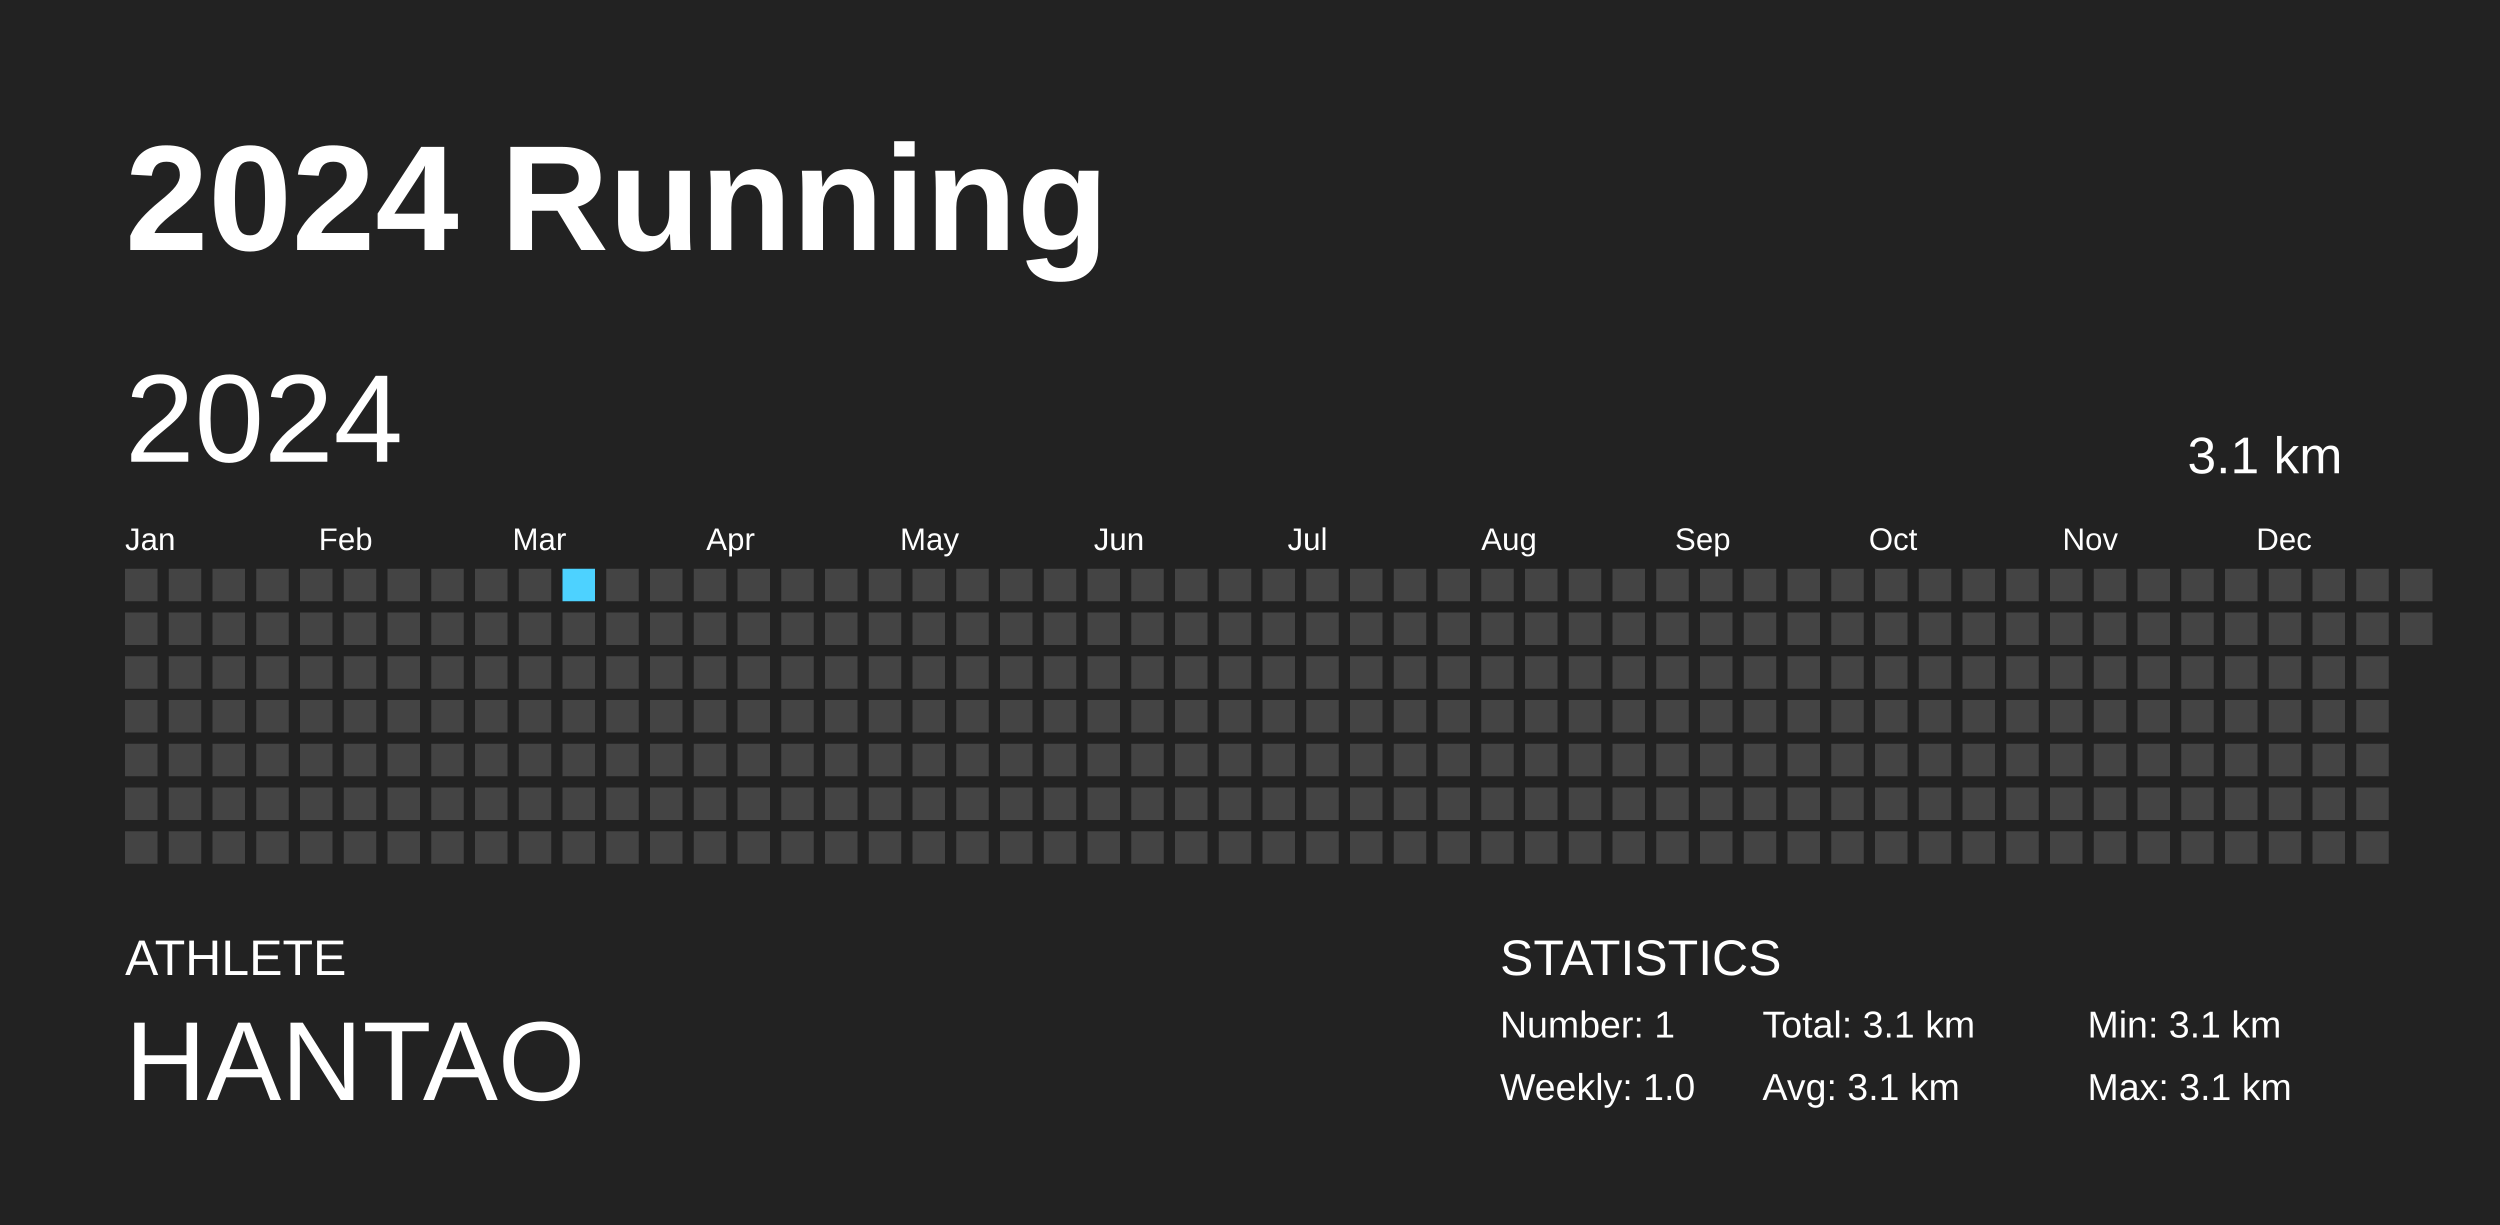
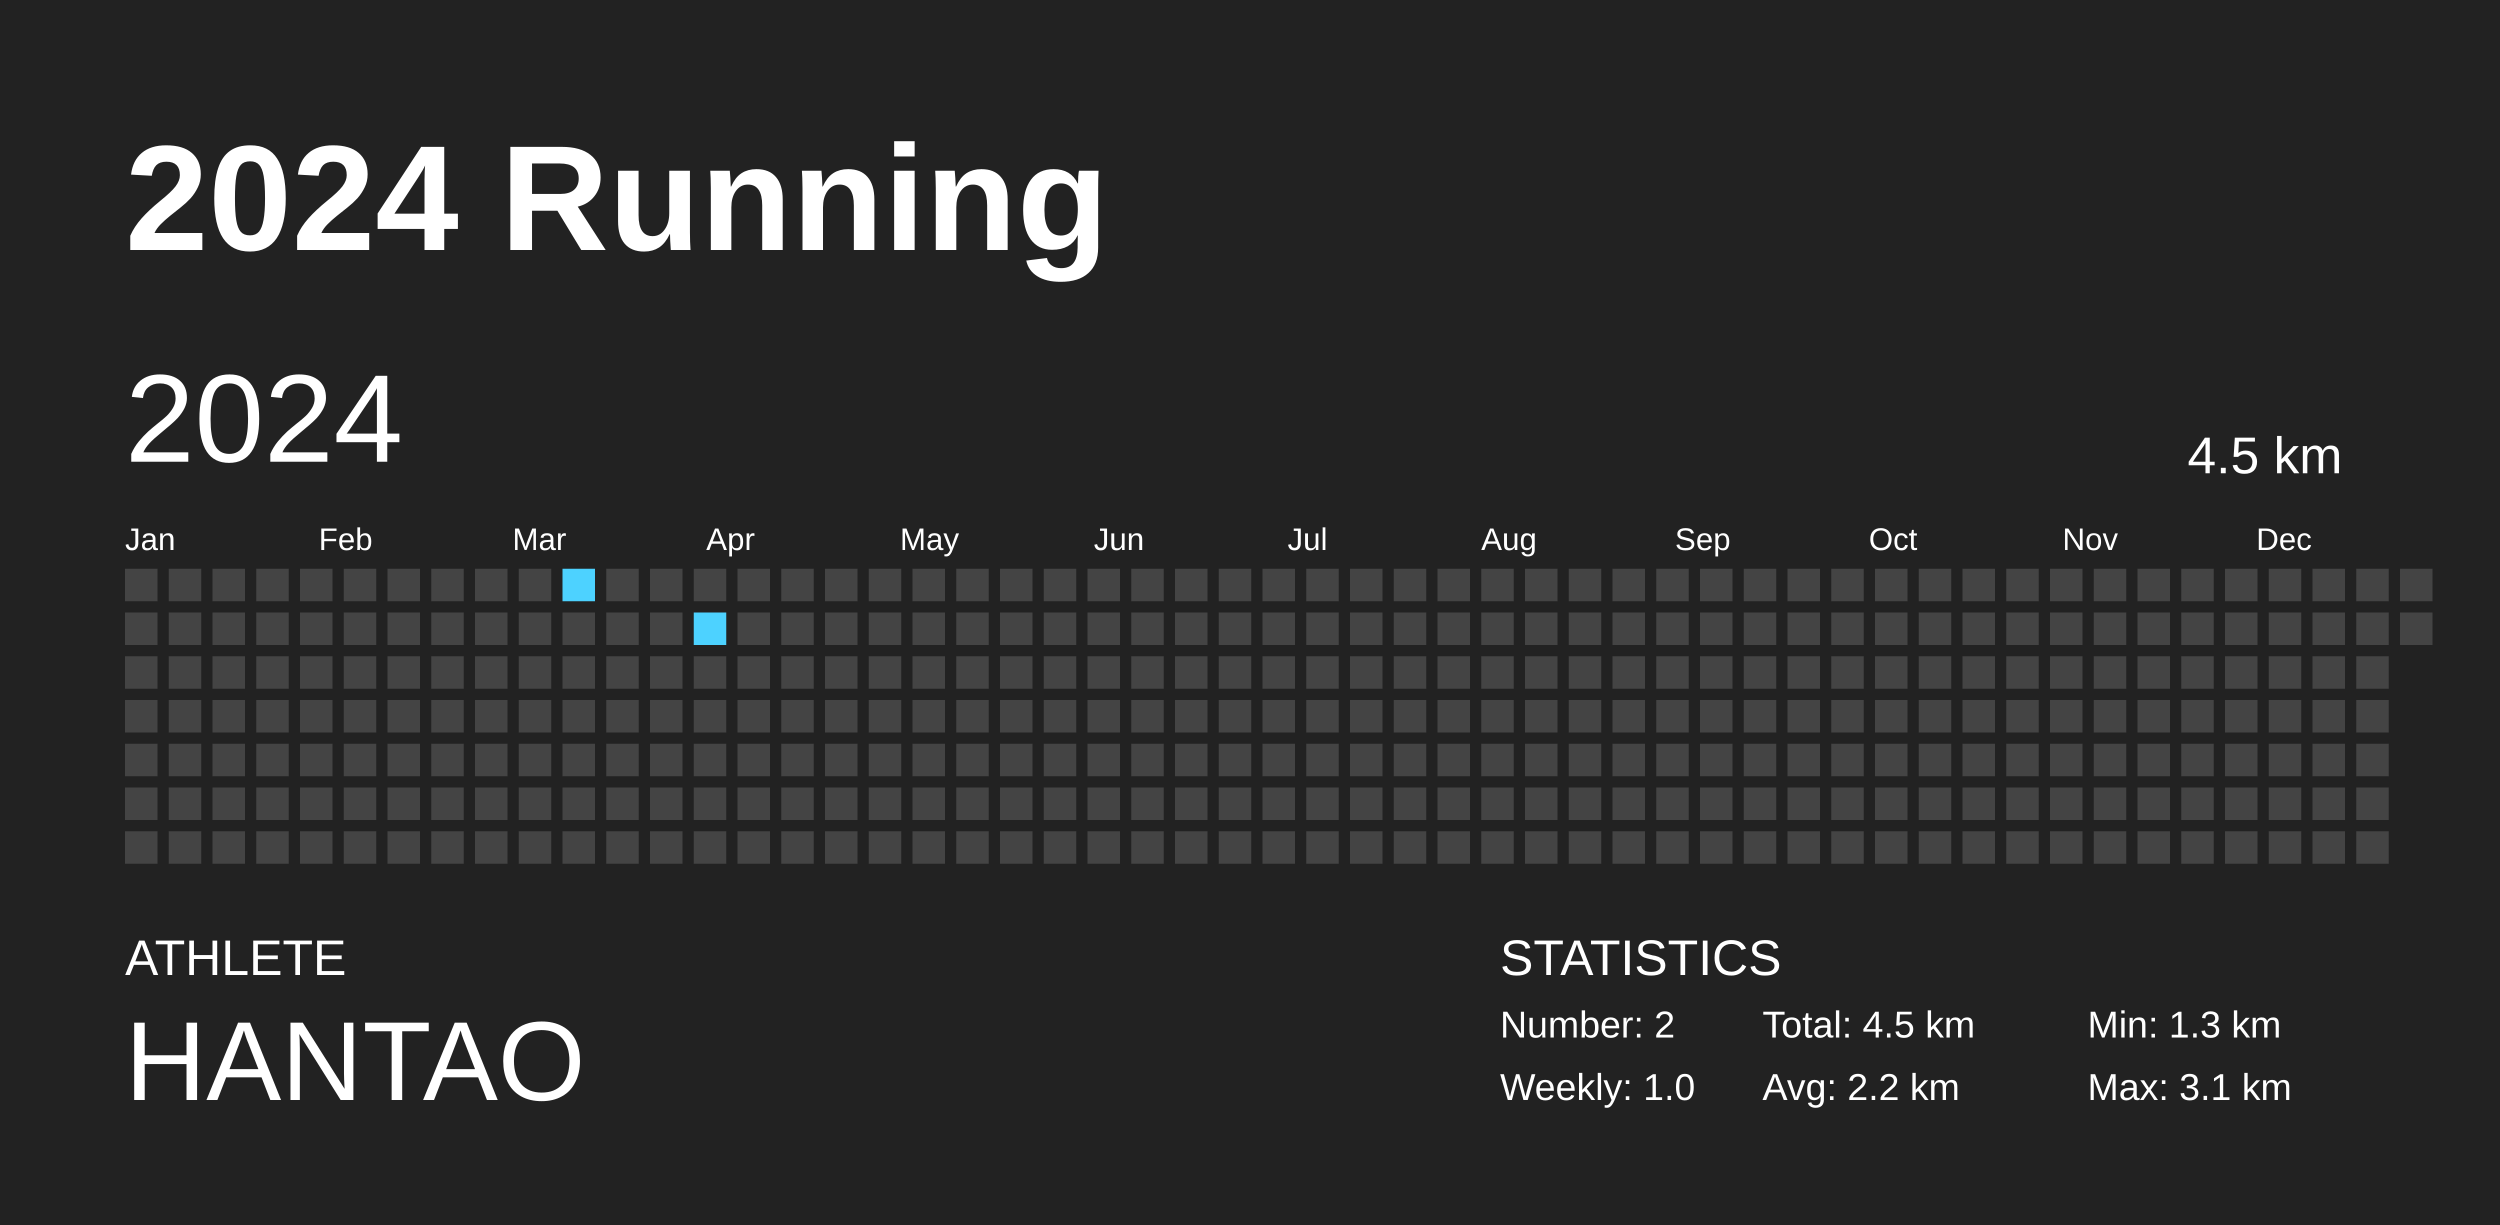
<svg xmlns="http://www.w3.org/2000/svg" baseProfile="full" height="98mm" version="1.1" viewBox="0,0,200,98" width="200mm">
  <defs />
  <rect fill="#222222" height="98" width="200" x="0" y="0" />
  <text fill="#FFFFFF" style="font-size:12px; font-family:Arial; font-weight:bold;" x="10" y="20">2024 Running</text>
  <text fill="#FFFFFF" style="font-size:4px; font-family:Arial" x="10" y="78">ATHLETE</text>
  <text fill="#FFFFFF" style="font-size:9px; font-family:Arial" x="10" y="88">HANTAO</text>
  <text fill="#FFFFFF" style="font-size:4px; font-family:Arial" x="120" y="78">STATISTICS</text>
-   <text fill="#FFFFFF" style="font-size:3px; font-family:Arial" x="120" y="83">Number: 1</text>
+   <text fill="#FFFFFF" style="font-size:3px; font-family:Arial" x="120" y="83">Number: 2</text>
  <text fill="#FFFFFF" style="font-size:3px; font-family:Arial" x="120" y="88">Weekly: 1.0</text>
-   <text fill="#FFFFFF" style="font-size:3px; font-family:Arial" x="141" y="83">Total: 3.1 km</text>
-   <text fill="#FFFFFF" style="font-size:3px; font-family:Arial" x="141" y="88">Avg: 3.1 km</text>
-   <text fill="#FFFFFF" style="font-size:3px; font-family:Arial" x="167" y="83">Min: 3.1 km</text>
+   <text fill="#FFFFFF" style="font-size:3px; font-family:Arial" x="141" y="83">Total: 4.5 km</text>
+   <text fill="#FFFFFF" style="font-size:3px; font-family:Arial" x="141" y="88">Avg: 2.2 km</text>
+   <text fill="#FFFFFF" style="font-size:3px; font-family:Arial" x="167" y="83">Min: 1.3 km</text>
  <text fill="#FFFFFF" style="font-size:3px; font-family:Arial" x="167" y="88">Max: 3.1 km</text>
  <text dominant-baseline="hanging" fill="#FFFFFF" style="font-size:10.0px; font-family:Arial;" x="10" y="30">2024</text>
-   <text dominant-baseline="hanging" fill="#FFFFFF" style="font-size:4.125px; font-family:Arial;" x="175" y="35">3.1 km</text>
+   <text dominant-baseline="hanging" fill="#FFFFFF" style="font-size:4.125px; font-family:Arial;" x="175" y="35">4.5 km</text>
  <text fill="#FFFFFF" style="font-size:2.5px; font-family:Arial" x="10.0" y="44">Jan</text>
  <text fill="#FFFFFF" style="font-size:2.5px; font-family:Arial" x="25.5" y="44">Feb</text>
  <text fill="#FFFFFF" style="font-size:2.5px; font-family:Arial" x="41.0" y="44">Mar</text>
  <text fill="#FFFFFF" style="font-size:2.5px; font-family:Arial" x="56.5" y="44">Apr</text>
  <text fill="#FFFFFF" style="font-size:2.5px; font-family:Arial" x="72.0" y="44">May</text>
  <text fill="#FFFFFF" style="font-size:2.5px; font-family:Arial" x="87.5" y="44">Jun</text>
  <text fill="#FFFFFF" style="font-size:2.5px; font-family:Arial" x="103.0" y="44">Jul</text>
  <text fill="#FFFFFF" style="font-size:2.5px; font-family:Arial" x="118.5" y="44">Aug</text>
  <text fill="#FFFFFF" style="font-size:2.5px; font-family:Arial" x="134.0" y="44">Sep</text>
  <text fill="#FFFFFF" style="font-size:2.5px; font-family:Arial" x="149.5" y="44">Oct</text>
  <text fill="#FFFFFF" style="font-size:2.5px; font-family:Arial" x="165.0" y="44">Nov</text>
  <text fill="#FFFFFF" style="font-size:2.5px; font-family:Arial" x="180.5" y="44">Dec</text>
  <rect fill="#444444" height="2.6" width="2.6" x="10.0" y="45.5" />
  <rect fill="#444444" height="2.6" width="2.6" x="10.0" y="49.0" />
  <rect fill="#444444" height="2.6" width="2.6" x="10.0" y="52.5" />
  <rect fill="#444444" height="2.6" width="2.6" x="10.0" y="56.0" />
  <rect fill="#444444" height="2.6" width="2.6" x="10.0" y="59.5" />
  <rect fill="#444444" height="2.6" width="2.6" x="10.0" y="63.0" />
  <rect fill="#444444" height="2.6" width="2.6" x="10.0" y="66.5" />
  <rect fill="#444444" height="2.6" width="2.6" x="13.5" y="45.5" />
  <rect fill="#444444" height="2.6" width="2.6" x="13.5" y="49.0" />
  <rect fill="#444444" height="2.6" width="2.6" x="13.5" y="52.5" />
  <rect fill="#444444" height="2.6" width="2.6" x="13.5" y="56.0" />
  <rect fill="#444444" height="2.6" width="2.6" x="13.5" y="59.5" />
  <rect fill="#444444" height="2.6" width="2.6" x="13.5" y="63.0" />
  <rect fill="#444444" height="2.6" width="2.6" x="13.5" y="66.5" />
  <rect fill="#444444" height="2.6" width="2.6" x="17.0" y="45.5" />
  <rect fill="#444444" height="2.6" width="2.6" x="17.0" y="49.0" />
  <rect fill="#444444" height="2.6" width="2.6" x="17.0" y="52.5" />
  <rect fill="#444444" height="2.6" width="2.6" x="17.0" y="56.0" />
  <rect fill="#444444" height="2.6" width="2.6" x="17.0" y="59.5" />
  <rect fill="#444444" height="2.6" width="2.6" x="17.0" y="63.0" />
  <rect fill="#444444" height="2.6" width="2.6" x="17.0" y="66.5" />
  <rect fill="#444444" height="2.6" width="2.6" x="20.5" y="45.5" />
  <rect fill="#444444" height="2.6" width="2.6" x="20.5" y="49.0" />
  <rect fill="#444444" height="2.6" width="2.6" x="20.5" y="52.5" />
  <rect fill="#444444" height="2.6" width="2.6" x="20.5" y="56.0" />
  <rect fill="#444444" height="2.6" width="2.6" x="20.5" y="59.5" />
  <rect fill="#444444" height="2.6" width="2.6" x="20.5" y="63.0" />
  <rect fill="#444444" height="2.6" width="2.6" x="20.5" y="66.5" />
  <rect fill="#444444" height="2.6" width="2.6" x="24.0" y="45.5" />
  <rect fill="#444444" height="2.6" width="2.6" x="24.0" y="49.0" />
  <rect fill="#444444" height="2.6" width="2.6" x="24.0" y="52.5" />
  <rect fill="#444444" height="2.6" width="2.6" x="24.0" y="56.0" />
  <rect fill="#444444" height="2.6" width="2.6" x="24.0" y="59.5" />
  <rect fill="#444444" height="2.6" width="2.6" x="24.0" y="63.0" />
  <rect fill="#444444" height="2.6" width="2.6" x="24.0" y="66.5" />
  <rect fill="#444444" height="2.6" width="2.6" x="27.5" y="45.5" />
  <rect fill="#444444" height="2.6" width="2.6" x="27.5" y="49.0" />
  <rect fill="#444444" height="2.6" width="2.6" x="27.5" y="52.5" />
  <rect fill="#444444" height="2.6" width="2.6" x="27.5" y="56.0" />
  <rect fill="#444444" height="2.6" width="2.6" x="27.5" y="59.5" />
  <rect fill="#444444" height="2.6" width="2.6" x="27.5" y="63.0" />
  <rect fill="#444444" height="2.6" width="2.6" x="27.5" y="66.5" />
  <rect fill="#444444" height="2.6" width="2.6" x="31.0" y="45.5" />
  <rect fill="#444444" height="2.6" width="2.6" x="31.0" y="49.0" />
  <rect fill="#444444" height="2.6" width="2.6" x="31.0" y="52.5" />
  <rect fill="#444444" height="2.6" width="2.6" x="31.0" y="56.0" />
  <rect fill="#444444" height="2.6" width="2.6" x="31.0" y="59.5" />
  <rect fill="#444444" height="2.6" width="2.6" x="31.0" y="63.0" />
  <rect fill="#444444" height="2.6" width="2.6" x="31.0" y="66.5" />
  <rect fill="#444444" height="2.6" width="2.6" x="34.5" y="45.5" />
  <rect fill="#444444" height="2.6" width="2.6" x="34.5" y="49.0" />
  <rect fill="#444444" height="2.6" width="2.6" x="34.5" y="52.5" />
  <rect fill="#444444" height="2.6" width="2.6" x="34.5" y="56.0" />
  <rect fill="#444444" height="2.6" width="2.6" x="34.5" y="59.5" />
  <rect fill="#444444" height="2.6" width="2.6" x="34.5" y="63.0" />
  <rect fill="#444444" height="2.6" width="2.6" x="34.5" y="66.5" />
  <rect fill="#444444" height="2.6" width="2.6" x="38.0" y="45.5" />
  <rect fill="#444444" height="2.6" width="2.6" x="38.0" y="49.0" />
  <rect fill="#444444" height="2.6" width="2.6" x="38.0" y="52.5" />
  <rect fill="#444444" height="2.6" width="2.6" x="38.0" y="56.0" />
  <rect fill="#444444" height="2.6" width="2.6" x="38.0" y="59.5" />
  <rect fill="#444444" height="2.6" width="2.6" x="38.0" y="63.0" />
  <rect fill="#444444" height="2.6" width="2.6" x="38.0" y="66.5" />
  <rect fill="#444444" height="2.6" width="2.6" x="41.5" y="45.5" />
  <rect fill="#444444" height="2.6" width="2.6" x="41.5" y="49.0" />
  <rect fill="#444444" height="2.6" width="2.6" x="41.5" y="52.5" />
  <rect fill="#444444" height="2.6" width="2.6" x="41.5" y="56.0" />
  <rect fill="#444444" height="2.6" width="2.6" x="41.5" y="59.5" />
  <rect fill="#444444" height="2.6" width="2.6" x="41.5" y="63.0" />
  <rect fill="#444444" height="2.6" width="2.6" x="41.5" y="66.5" />
-   <rect fill="#4DD2FF" height="2.6" width="2.6" x="45.0" y="45.5" />
+   <rect fill="#4dd2ff" height="2.6" width="2.6" x="45.0" y="45.5" />
  <rect fill="#444444" height="2.6" width="2.6" x="45.0" y="49.0" />
  <rect fill="#444444" height="2.6" width="2.6" x="45.0" y="52.5" />
  <rect fill="#444444" height="2.6" width="2.6" x="45.0" y="56.0" />
  <rect fill="#444444" height="2.6" width="2.6" x="45.0" y="59.5" />
  <rect fill="#444444" height="2.6" width="2.6" x="45.0" y="63.0" />
  <rect fill="#444444" height="2.6" width="2.6" x="45.0" y="66.5" />
  <rect fill="#444444" height="2.6" width="2.6" x="48.5" y="45.5" />
  <rect fill="#444444" height="2.6" width="2.6" x="48.5" y="49.0" />
  <rect fill="#444444" height="2.6" width="2.6" x="48.5" y="52.5" />
  <rect fill="#444444" height="2.6" width="2.6" x="48.5" y="56.0" />
  <rect fill="#444444" height="2.6" width="2.6" x="48.5" y="59.5" />
  <rect fill="#444444" height="2.6" width="2.6" x="48.5" y="63.0" />
  <rect fill="#444444" height="2.6" width="2.6" x="48.5" y="66.5" />
  <rect fill="#444444" height="2.6" width="2.6" x="52.0" y="45.5" />
  <rect fill="#444444" height="2.6" width="2.6" x="52.0" y="49.0" />
  <rect fill="#444444" height="2.6" width="2.6" x="52.0" y="52.5" />
  <rect fill="#444444" height="2.6" width="2.6" x="52.0" y="56.0" />
  <rect fill="#444444" height="2.6" width="2.6" x="52.0" y="59.5" />
  <rect fill="#444444" height="2.6" width="2.6" x="52.0" y="63.0" />
  <rect fill="#444444" height="2.6" width="2.6" x="52.0" y="66.5" />
  <rect fill="#444444" height="2.6" width="2.6" x="55.5" y="45.5" />
-   <rect fill="#444444" height="2.6" width="2.6" x="55.5" y="49.0" />
+   <rect fill="#4dd2ff" height="2.6" width="2.6" x="55.5" y="49.0" />
  <rect fill="#444444" height="2.6" width="2.6" x="55.5" y="52.5" />
  <rect fill="#444444" height="2.6" width="2.6" x="55.5" y="56.0" />
  <rect fill="#444444" height="2.6" width="2.6" x="55.5" y="59.5" />
  <rect fill="#444444" height="2.6" width="2.6" x="55.5" y="63.0" />
  <rect fill="#444444" height="2.6" width="2.6" x="55.5" y="66.5" />
  <rect fill="#444444" height="2.6" width="2.6" x="59.0" y="45.5" />
  <rect fill="#444444" height="2.6" width="2.6" x="59.0" y="49.0" />
  <rect fill="#444444" height="2.6" width="2.6" x="59.0" y="52.5" />
  <rect fill="#444444" height="2.6" width="2.6" x="59.0" y="56.0" />
  <rect fill="#444444" height="2.6" width="2.6" x="59.0" y="59.5" />
  <rect fill="#444444" height="2.6" width="2.6" x="59.0" y="63.0" />
  <rect fill="#444444" height="2.6" width="2.6" x="59.0" y="66.5" />
  <rect fill="#444444" height="2.6" width="2.6" x="62.5" y="45.5" />
  <rect fill="#444444" height="2.6" width="2.6" x="62.5" y="49.0" />
  <rect fill="#444444" height="2.6" width="2.6" x="62.5" y="52.5" />
  <rect fill="#444444" height="2.6" width="2.6" x="62.5" y="56.0" />
  <rect fill="#444444" height="2.6" width="2.6" x="62.5" y="59.5" />
  <rect fill="#444444" height="2.6" width="2.6" x="62.5" y="63.0" />
  <rect fill="#444444" height="2.6" width="2.6" x="62.5" y="66.5" />
  <rect fill="#444444" height="2.6" width="2.6" x="66.0" y="45.5" />
  <rect fill="#444444" height="2.6" width="2.6" x="66.0" y="49.0" />
  <rect fill="#444444" height="2.6" width="2.6" x="66.0" y="52.5" />
  <rect fill="#444444" height="2.6" width="2.6" x="66.0" y="56.0" />
  <rect fill="#444444" height="2.6" width="2.6" x="66.0" y="59.5" />
  <rect fill="#444444" height="2.6" width="2.6" x="66.0" y="63.0" />
  <rect fill="#444444" height="2.6" width="2.6" x="66.0" y="66.5" />
  <rect fill="#444444" height="2.6" width="2.6" x="69.5" y="45.5" />
  <rect fill="#444444" height="2.6" width="2.6" x="69.5" y="49.0" />
  <rect fill="#444444" height="2.6" width="2.6" x="69.5" y="52.5" />
  <rect fill="#444444" height="2.6" width="2.6" x="69.5" y="56.0" />
  <rect fill="#444444" height="2.6" width="2.6" x="69.5" y="59.5" />
  <rect fill="#444444" height="2.6" width="2.6" x="69.5" y="63.0" />
  <rect fill="#444444" height="2.6" width="2.6" x="69.5" y="66.5" />
  <rect fill="#444444" height="2.6" width="2.6" x="73.0" y="45.5" />
  <rect fill="#444444" height="2.6" width="2.6" x="73.0" y="49.0" />
  <rect fill="#444444" height="2.6" width="2.6" x="73.0" y="52.5" />
  <rect fill="#444444" height="2.6" width="2.6" x="73.0" y="56.0" />
  <rect fill="#444444" height="2.6" width="2.6" x="73.0" y="59.5" />
  <rect fill="#444444" height="2.6" width="2.6" x="73.0" y="63.0" />
  <rect fill="#444444" height="2.6" width="2.6" x="73.0" y="66.5" />
  <rect fill="#444444" height="2.6" width="2.6" x="76.5" y="45.5" />
  <rect fill="#444444" height="2.6" width="2.6" x="76.5" y="49.0" />
  <rect fill="#444444" height="2.6" width="2.6" x="76.5" y="52.5" />
  <rect fill="#444444" height="2.6" width="2.6" x="76.5" y="56.0" />
  <rect fill="#444444" height="2.6" width="2.6" x="76.5" y="59.5" />
  <rect fill="#444444" height="2.6" width="2.6" x="76.5" y="63.0" />
  <rect fill="#444444" height="2.6" width="2.6" x="76.5" y="66.5" />
  <rect fill="#444444" height="2.6" width="2.6" x="80.0" y="45.5" />
  <rect fill="#444444" height="2.6" width="2.6" x="80.0" y="49.0" />
  <rect fill="#444444" height="2.6" width="2.6" x="80.0" y="52.5" />
  <rect fill="#444444" height="2.6" width="2.6" x="80.0" y="56.0" />
  <rect fill="#444444" height="2.6" width="2.6" x="80.0" y="59.5" />
  <rect fill="#444444" height="2.6" width="2.6" x="80.0" y="63.0" />
  <rect fill="#444444" height="2.6" width="2.6" x="80.0" y="66.5" />
  <rect fill="#444444" height="2.6" width="2.6" x="83.5" y="45.5" />
  <rect fill="#444444" height="2.6" width="2.6" x="83.5" y="49.0" />
  <rect fill="#444444" height="2.6" width="2.6" x="83.5" y="52.5" />
  <rect fill="#444444" height="2.6" width="2.6" x="83.5" y="56.0" />
  <rect fill="#444444" height="2.6" width="2.6" x="83.5" y="59.5" />
  <rect fill="#444444" height="2.6" width="2.6" x="83.5" y="63.0" />
  <rect fill="#444444" height="2.6" width="2.6" x="83.5" y="66.5" />
  <rect fill="#444444" height="2.6" width="2.6" x="87.0" y="45.5" />
  <rect fill="#444444" height="2.6" width="2.6" x="87.0" y="49.0" />
  <rect fill="#444444" height="2.6" width="2.6" x="87.0" y="52.5" />
  <rect fill="#444444" height="2.6" width="2.6" x="87.0" y="56.0" />
  <rect fill="#444444" height="2.6" width="2.6" x="87.0" y="59.5" />
  <rect fill="#444444" height="2.6" width="2.6" x="87.0" y="63.0" />
  <rect fill="#444444" height="2.6" width="2.6" x="87.0" y="66.5" />
  <rect fill="#444444" height="2.6" width="2.6" x="90.5" y="45.5" />
  <rect fill="#444444" height="2.6" width="2.6" x="90.5" y="49.0" />
  <rect fill="#444444" height="2.6" width="2.6" x="90.5" y="52.5" />
  <rect fill="#444444" height="2.6" width="2.6" x="90.5" y="56.0" />
  <rect fill="#444444" height="2.6" width="2.6" x="90.5" y="59.5" />
  <rect fill="#444444" height="2.6" width="2.6" x="90.5" y="63.0" />
  <rect fill="#444444" height="2.6" width="2.6" x="90.5" y="66.5" />
  <rect fill="#444444" height="2.6" width="2.6" x="94.0" y="45.5" />
  <rect fill="#444444" height="2.6" width="2.6" x="94.0" y="49.0" />
  <rect fill="#444444" height="2.6" width="2.6" x="94.0" y="52.5" />
  <rect fill="#444444" height="2.6" width="2.6" x="94.0" y="56.0" />
  <rect fill="#444444" height="2.6" width="2.6" x="94.0" y="59.5" />
  <rect fill="#444444" height="2.6" width="2.6" x="94.0" y="63.0" />
  <rect fill="#444444" height="2.6" width="2.6" x="94.0" y="66.5" />
  <rect fill="#444444" height="2.6" width="2.6" x="97.5" y="45.5" />
  <rect fill="#444444" height="2.6" width="2.6" x="97.5" y="49.0" />
  <rect fill="#444444" height="2.6" width="2.6" x="97.5" y="52.5" />
  <rect fill="#444444" height="2.6" width="2.6" x="97.5" y="56.0" />
  <rect fill="#444444" height="2.6" width="2.6" x="97.5" y="59.5" />
  <rect fill="#444444" height="2.6" width="2.6" x="97.5" y="63.0" />
  <rect fill="#444444" height="2.6" width="2.6" x="97.5" y="66.5" />
  <rect fill="#444444" height="2.6" width="2.6" x="101.0" y="45.5" />
  <rect fill="#444444" height="2.6" width="2.6" x="101.0" y="49.0" />
  <rect fill="#444444" height="2.6" width="2.6" x="101.0" y="52.5" />
  <rect fill="#444444" height="2.6" width="2.6" x="101.0" y="56.0" />
  <rect fill="#444444" height="2.6" width="2.6" x="101.0" y="59.5" />
  <rect fill="#444444" height="2.6" width="2.6" x="101.0" y="63.0" />
  <rect fill="#444444" height="2.6" width="2.6" x="101.0" y="66.5" />
  <rect fill="#444444" height="2.6" width="2.6" x="104.5" y="45.5" />
  <rect fill="#444444" height="2.6" width="2.6" x="104.5" y="49.0" />
  <rect fill="#444444" height="2.6" width="2.6" x="104.5" y="52.5" />
  <rect fill="#444444" height="2.6" width="2.6" x="104.5" y="56.0" />
  <rect fill="#444444" height="2.6" width="2.6" x="104.5" y="59.5" />
  <rect fill="#444444" height="2.6" width="2.6" x="104.5" y="63.0" />
  <rect fill="#444444" height="2.6" width="2.6" x="104.5" y="66.5" />
  <rect fill="#444444" height="2.6" width="2.6" x="108.0" y="45.5" />
  <rect fill="#444444" height="2.6" width="2.6" x="108.0" y="49.0" />
  <rect fill="#444444" height="2.6" width="2.6" x="108.0" y="52.5" />
  <rect fill="#444444" height="2.6" width="2.6" x="108.0" y="56.0" />
  <rect fill="#444444" height="2.6" width="2.6" x="108.0" y="59.5" />
  <rect fill="#444444" height="2.6" width="2.6" x="108.0" y="63.0" />
  <rect fill="#444444" height="2.6" width="2.6" x="108.0" y="66.5" />
  <rect fill="#444444" height="2.6" width="2.6" x="111.5" y="45.5" />
  <rect fill="#444444" height="2.6" width="2.6" x="111.5" y="49.0" />
  <rect fill="#444444" height="2.6" width="2.6" x="111.5" y="52.5" />
  <rect fill="#444444" height="2.6" width="2.6" x="111.5" y="56.0" />
  <rect fill="#444444" height="2.6" width="2.6" x="111.5" y="59.5" />
  <rect fill="#444444" height="2.6" width="2.6" x="111.5" y="63.0" />
  <rect fill="#444444" height="2.6" width="2.6" x="111.5" y="66.5" />
  <rect fill="#444444" height="2.6" width="2.6" x="115.0" y="45.5" />
  <rect fill="#444444" height="2.6" width="2.6" x="115.0" y="49.0" />
  <rect fill="#444444" height="2.6" width="2.6" x="115.0" y="52.5" />
  <rect fill="#444444" height="2.6" width="2.6" x="115.0" y="56.0" />
  <rect fill="#444444" height="2.6" width="2.6" x="115.0" y="59.5" />
  <rect fill="#444444" height="2.6" width="2.6" x="115.0" y="63.0" />
  <rect fill="#444444" height="2.6" width="2.6" x="115.0" y="66.5" />
  <rect fill="#444444" height="2.6" width="2.6" x="118.5" y="45.5" />
  <rect fill="#444444" height="2.6" width="2.6" x="118.5" y="49.0" />
  <rect fill="#444444" height="2.6" width="2.6" x="118.5" y="52.5" />
  <rect fill="#444444" height="2.6" width="2.6" x="118.5" y="56.0" />
  <rect fill="#444444" height="2.6" width="2.6" x="118.5" y="59.5" />
  <rect fill="#444444" height="2.6" width="2.6" x="118.5" y="63.0" />
  <rect fill="#444444" height="2.6" width="2.6" x="118.5" y="66.5" />
  <rect fill="#444444" height="2.6" width="2.6" x="122.0" y="45.5" />
  <rect fill="#444444" height="2.6" width="2.6" x="122.0" y="49.0" />
  <rect fill="#444444" height="2.6" width="2.6" x="122.0" y="52.5" />
  <rect fill="#444444" height="2.6" width="2.6" x="122.0" y="56.0" />
  <rect fill="#444444" height="2.6" width="2.6" x="122.0" y="59.5" />
  <rect fill="#444444" height="2.6" width="2.6" x="122.0" y="63.0" />
  <rect fill="#444444" height="2.6" width="2.6" x="122.0" y="66.5" />
  <rect fill="#444444" height="2.6" width="2.6" x="125.5" y="45.5" />
  <rect fill="#444444" height="2.6" width="2.6" x="125.5" y="49.0" />
  <rect fill="#444444" height="2.6" width="2.6" x="125.5" y="52.5" />
  <rect fill="#444444" height="2.6" width="2.6" x="125.5" y="56.0" />
  <rect fill="#444444" height="2.6" width="2.6" x="125.5" y="59.5" />
  <rect fill="#444444" height="2.6" width="2.6" x="125.5" y="63.0" />
  <rect fill="#444444" height="2.6" width="2.6" x="125.5" y="66.5" />
  <rect fill="#444444" height="2.6" width="2.6" x="129.0" y="45.5" />
  <rect fill="#444444" height="2.6" width="2.6" x="129.0" y="49.0" />
  <rect fill="#444444" height="2.6" width="2.6" x="129.0" y="52.5" />
  <rect fill="#444444" height="2.6" width="2.6" x="129.0" y="56.0" />
  <rect fill="#444444" height="2.6" width="2.6" x="129.0" y="59.5" />
  <rect fill="#444444" height="2.6" width="2.6" x="129.0" y="63.0" />
  <rect fill="#444444" height="2.6" width="2.6" x="129.0" y="66.5" />
  <rect fill="#444444" height="2.6" width="2.6" x="132.5" y="45.5" />
  <rect fill="#444444" height="2.6" width="2.6" x="132.5" y="49.0" />
  <rect fill="#444444" height="2.6" width="2.6" x="132.5" y="52.5" />
  <rect fill="#444444" height="2.6" width="2.6" x="132.5" y="56.0" />
  <rect fill="#444444" height="2.6" width="2.6" x="132.5" y="59.5" />
  <rect fill="#444444" height="2.6" width="2.6" x="132.5" y="63.0" />
  <rect fill="#444444" height="2.6" width="2.6" x="132.5" y="66.5" />
  <rect fill="#444444" height="2.6" width="2.6" x="136.0" y="45.5" />
  <rect fill="#444444" height="2.6" width="2.6" x="136.0" y="49.0" />
  <rect fill="#444444" height="2.6" width="2.6" x="136.0" y="52.5" />
  <rect fill="#444444" height="2.6" width="2.6" x="136.0" y="56.0" />
  <rect fill="#444444" height="2.6" width="2.6" x="136.0" y="59.5" />
  <rect fill="#444444" height="2.6" width="2.6" x="136.0" y="63.0" />
  <rect fill="#444444" height="2.6" width="2.6" x="136.0" y="66.5" />
  <rect fill="#444444" height="2.6" width="2.6" x="139.5" y="45.5" />
  <rect fill="#444444" height="2.6" width="2.6" x="139.5" y="49.0" />
  <rect fill="#444444" height="2.6" width="2.6" x="139.5" y="52.5" />
  <rect fill="#444444" height="2.6" width="2.6" x="139.5" y="56.0" />
  <rect fill="#444444" height="2.6" width="2.6" x="139.5" y="59.5" />
  <rect fill="#444444" height="2.6" width="2.6" x="139.5" y="63.0" />
  <rect fill="#444444" height="2.6" width="2.6" x="139.5" y="66.5" />
  <rect fill="#444444" height="2.6" width="2.6" x="143.0" y="45.5" />
  <rect fill="#444444" height="2.6" width="2.6" x="143.0" y="49.0" />
  <rect fill="#444444" height="2.6" width="2.6" x="143.0" y="52.5" />
  <rect fill="#444444" height="2.6" width="2.6" x="143.0" y="56.0" />
  <rect fill="#444444" height="2.6" width="2.6" x="143.0" y="59.5" />
  <rect fill="#444444" height="2.6" width="2.6" x="143.0" y="63.0" />
  <rect fill="#444444" height="2.6" width="2.6" x="143.0" y="66.5" />
  <rect fill="#444444" height="2.6" width="2.6" x="146.5" y="45.5" />
  <rect fill="#444444" height="2.6" width="2.6" x="146.5" y="49.0" />
  <rect fill="#444444" height="2.6" width="2.6" x="146.5" y="52.5" />
  <rect fill="#444444" height="2.6" width="2.6" x="146.5" y="56.0" />
  <rect fill="#444444" height="2.6" width="2.6" x="146.5" y="59.5" />
  <rect fill="#444444" height="2.6" width="2.6" x="146.5" y="63.0" />
  <rect fill="#444444" height="2.6" width="2.6" x="146.5" y="66.5" />
  <rect fill="#444444" height="2.6" width="2.6" x="150.0" y="45.5" />
  <rect fill="#444444" height="2.6" width="2.6" x="150.0" y="49.0" />
  <rect fill="#444444" height="2.6" width="2.6" x="150.0" y="52.5" />
  <rect fill="#444444" height="2.6" width="2.6" x="150.0" y="56.0" />
  <rect fill="#444444" height="2.6" width="2.6" x="150.0" y="59.5" />
  <rect fill="#444444" height="2.6" width="2.6" x="150.0" y="63.0" />
  <rect fill="#444444" height="2.6" width="2.6" x="150.0" y="66.5" />
  <rect fill="#444444" height="2.6" width="2.6" x="153.5" y="45.5" />
  <rect fill="#444444" height="2.6" width="2.6" x="153.5" y="49.0" />
  <rect fill="#444444" height="2.6" width="2.6" x="153.5" y="52.5" />
  <rect fill="#444444" height="2.6" width="2.6" x="153.5" y="56.0" />
  <rect fill="#444444" height="2.6" width="2.6" x="153.5" y="59.5" />
  <rect fill="#444444" height="2.6" width="2.6" x="153.5" y="63.0" />
  <rect fill="#444444" height="2.6" width="2.6" x="153.5" y="66.5" />
  <rect fill="#444444" height="2.6" width="2.6" x="157.0" y="45.5" />
  <rect fill="#444444" height="2.6" width="2.6" x="157.0" y="49.0" />
  <rect fill="#444444" height="2.6" width="2.6" x="157.0" y="52.5" />
  <rect fill="#444444" height="2.6" width="2.6" x="157.0" y="56.0" />
  <rect fill="#444444" height="2.6" width="2.6" x="157.0" y="59.5" />
  <rect fill="#444444" height="2.6" width="2.6" x="157.0" y="63.0" />
  <rect fill="#444444" height="2.6" width="2.6" x="157.0" y="66.5" />
  <rect fill="#444444" height="2.6" width="2.6" x="160.5" y="45.5" />
  <rect fill="#444444" height="2.6" width="2.6" x="160.5" y="49.0" />
  <rect fill="#444444" height="2.6" width="2.6" x="160.5" y="52.5" />
  <rect fill="#444444" height="2.6" width="2.6" x="160.5" y="56.0" />
  <rect fill="#444444" height="2.6" width="2.6" x="160.5" y="59.5" />
  <rect fill="#444444" height="2.6" width="2.6" x="160.5" y="63.0" />
  <rect fill="#444444" height="2.6" width="2.6" x="160.5" y="66.5" />
  <rect fill="#444444" height="2.6" width="2.6" x="164.0" y="45.5" />
  <rect fill="#444444" height="2.6" width="2.6" x="164.0" y="49.0" />
  <rect fill="#444444" height="2.6" width="2.6" x="164.0" y="52.5" />
  <rect fill="#444444" height="2.6" width="2.6" x="164.0" y="56.0" />
  <rect fill="#444444" height="2.6" width="2.6" x="164.0" y="59.5" />
  <rect fill="#444444" height="2.6" width="2.6" x="164.0" y="63.0" />
  <rect fill="#444444" height="2.6" width="2.6" x="164.0" y="66.5" />
  <rect fill="#444444" height="2.6" width="2.6" x="167.5" y="45.5" />
  <rect fill="#444444" height="2.6" width="2.6" x="167.5" y="49.0" />
  <rect fill="#444444" height="2.6" width="2.6" x="167.5" y="52.5" />
  <rect fill="#444444" height="2.6" width="2.6" x="167.5" y="56.0" />
  <rect fill="#444444" height="2.6" width="2.6" x="167.5" y="59.5" />
  <rect fill="#444444" height="2.6" width="2.6" x="167.5" y="63.0" />
  <rect fill="#444444" height="2.6" width="2.6" x="167.5" y="66.5" />
  <rect fill="#444444" height="2.6" width="2.6" x="171.0" y="45.5" />
  <rect fill="#444444" height="2.6" width="2.6" x="171.0" y="49.0" />
  <rect fill="#444444" height="2.6" width="2.6" x="171.0" y="52.5" />
  <rect fill="#444444" height="2.6" width="2.6" x="171.0" y="56.0" />
  <rect fill="#444444" height="2.6" width="2.6" x="171.0" y="59.5" />
  <rect fill="#444444" height="2.6" width="2.6" x="171.0" y="63.0" />
  <rect fill="#444444" height="2.6" width="2.6" x="171.0" y="66.5" />
  <rect fill="#444444" height="2.6" width="2.6" x="174.5" y="45.5" />
  <rect fill="#444444" height="2.6" width="2.6" x="174.5" y="49.0" />
  <rect fill="#444444" height="2.6" width="2.6" x="174.5" y="52.5" />
  <rect fill="#444444" height="2.6" width="2.6" x="174.5" y="56.0" />
  <rect fill="#444444" height="2.6" width="2.6" x="174.5" y="59.5" />
  <rect fill="#444444" height="2.6" width="2.6" x="174.5" y="63.0" />
  <rect fill="#444444" height="2.6" width="2.6" x="174.5" y="66.5" />
  <rect fill="#444444" height="2.6" width="2.6" x="178.0" y="45.5" />
  <rect fill="#444444" height="2.6" width="2.6" x="178.0" y="49.0" />
  <rect fill="#444444" height="2.6" width="2.6" x="178.0" y="52.5" />
  <rect fill="#444444" height="2.6" width="2.6" x="178.0" y="56.0" />
  <rect fill="#444444" height="2.6" width="2.6" x="178.0" y="59.5" />
  <rect fill="#444444" height="2.6" width="2.6" x="178.0" y="63.0" />
  <rect fill="#444444" height="2.6" width="2.6" x="178.0" y="66.5" />
  <rect fill="#444444" height="2.6" width="2.6" x="181.5" y="45.5" />
  <rect fill="#444444" height="2.6" width="2.6" x="181.5" y="49.0" />
  <rect fill="#444444" height="2.6" width="2.6" x="181.5" y="52.5" />
  <rect fill="#444444" height="2.6" width="2.6" x="181.5" y="56.0" />
  <rect fill="#444444" height="2.6" width="2.6" x="181.5" y="59.5" />
  <rect fill="#444444" height="2.6" width="2.6" x="181.5" y="63.0" />
  <rect fill="#444444" height="2.6" width="2.6" x="181.5" y="66.5" />
  <rect fill="#444444" height="2.6" width="2.6" x="185.0" y="45.5" />
  <rect fill="#444444" height="2.6" width="2.6" x="185.0" y="49.0" />
  <rect fill="#444444" height="2.6" width="2.6" x="185.0" y="52.5" />
  <rect fill="#444444" height="2.6" width="2.6" x="185.0" y="56.0" />
  <rect fill="#444444" height="2.6" width="2.6" x="185.0" y="59.5" />
  <rect fill="#444444" height="2.6" width="2.6" x="185.0" y="63.0" />
  <rect fill="#444444" height="2.6" width="2.6" x="185.0" y="66.5" />
  <rect fill="#444444" height="2.6" width="2.6" x="188.5" y="45.5" />
  <rect fill="#444444" height="2.6" width="2.6" x="188.5" y="49.0" />
  <rect fill="#444444" height="2.6" width="2.6" x="188.5" y="52.5" />
  <rect fill="#444444" height="2.6" width="2.6" x="188.5" y="56.0" />
  <rect fill="#444444" height="2.6" width="2.6" x="188.5" y="59.5" />
  <rect fill="#444444" height="2.6" width="2.6" x="188.5" y="63.0" />
  <rect fill="#444444" height="2.6" width="2.6" x="188.5" y="66.5" />
  <rect fill="#444444" height="2.6" width="2.6" x="192.0" y="45.5" />
  <rect fill="#444444" height="2.6" width="2.6" x="192.0" y="49.0" />
</svg>
